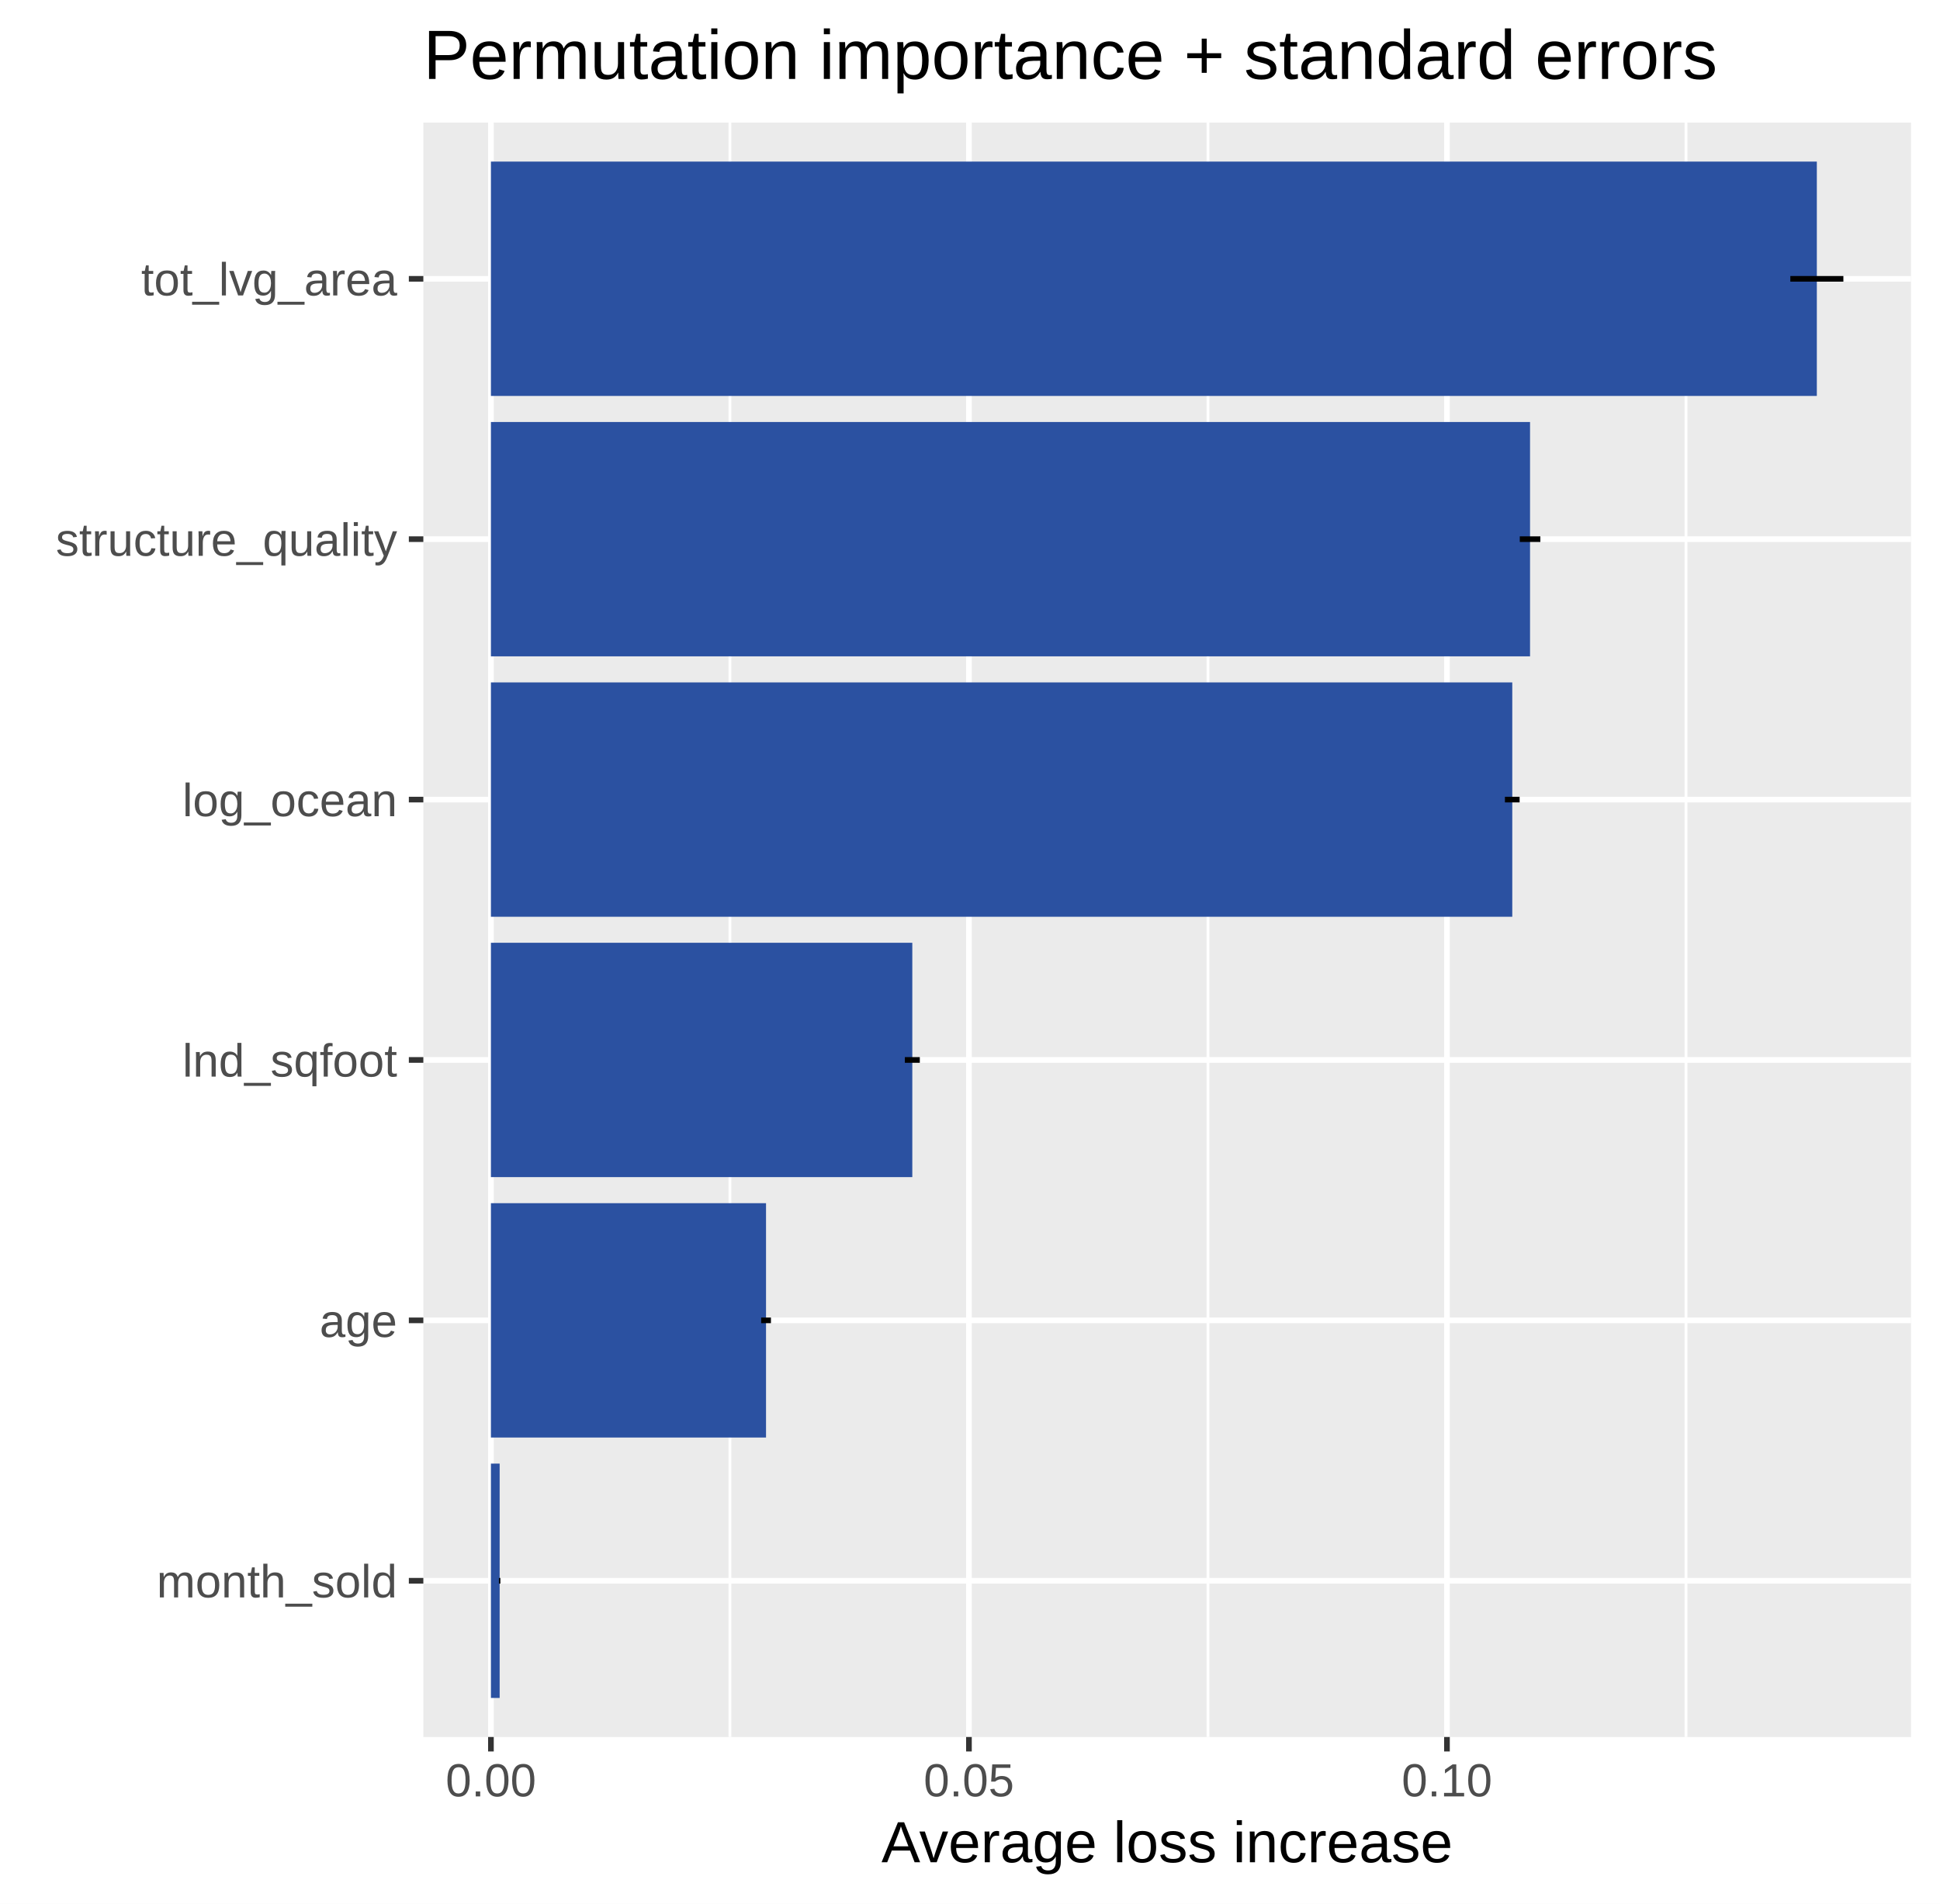
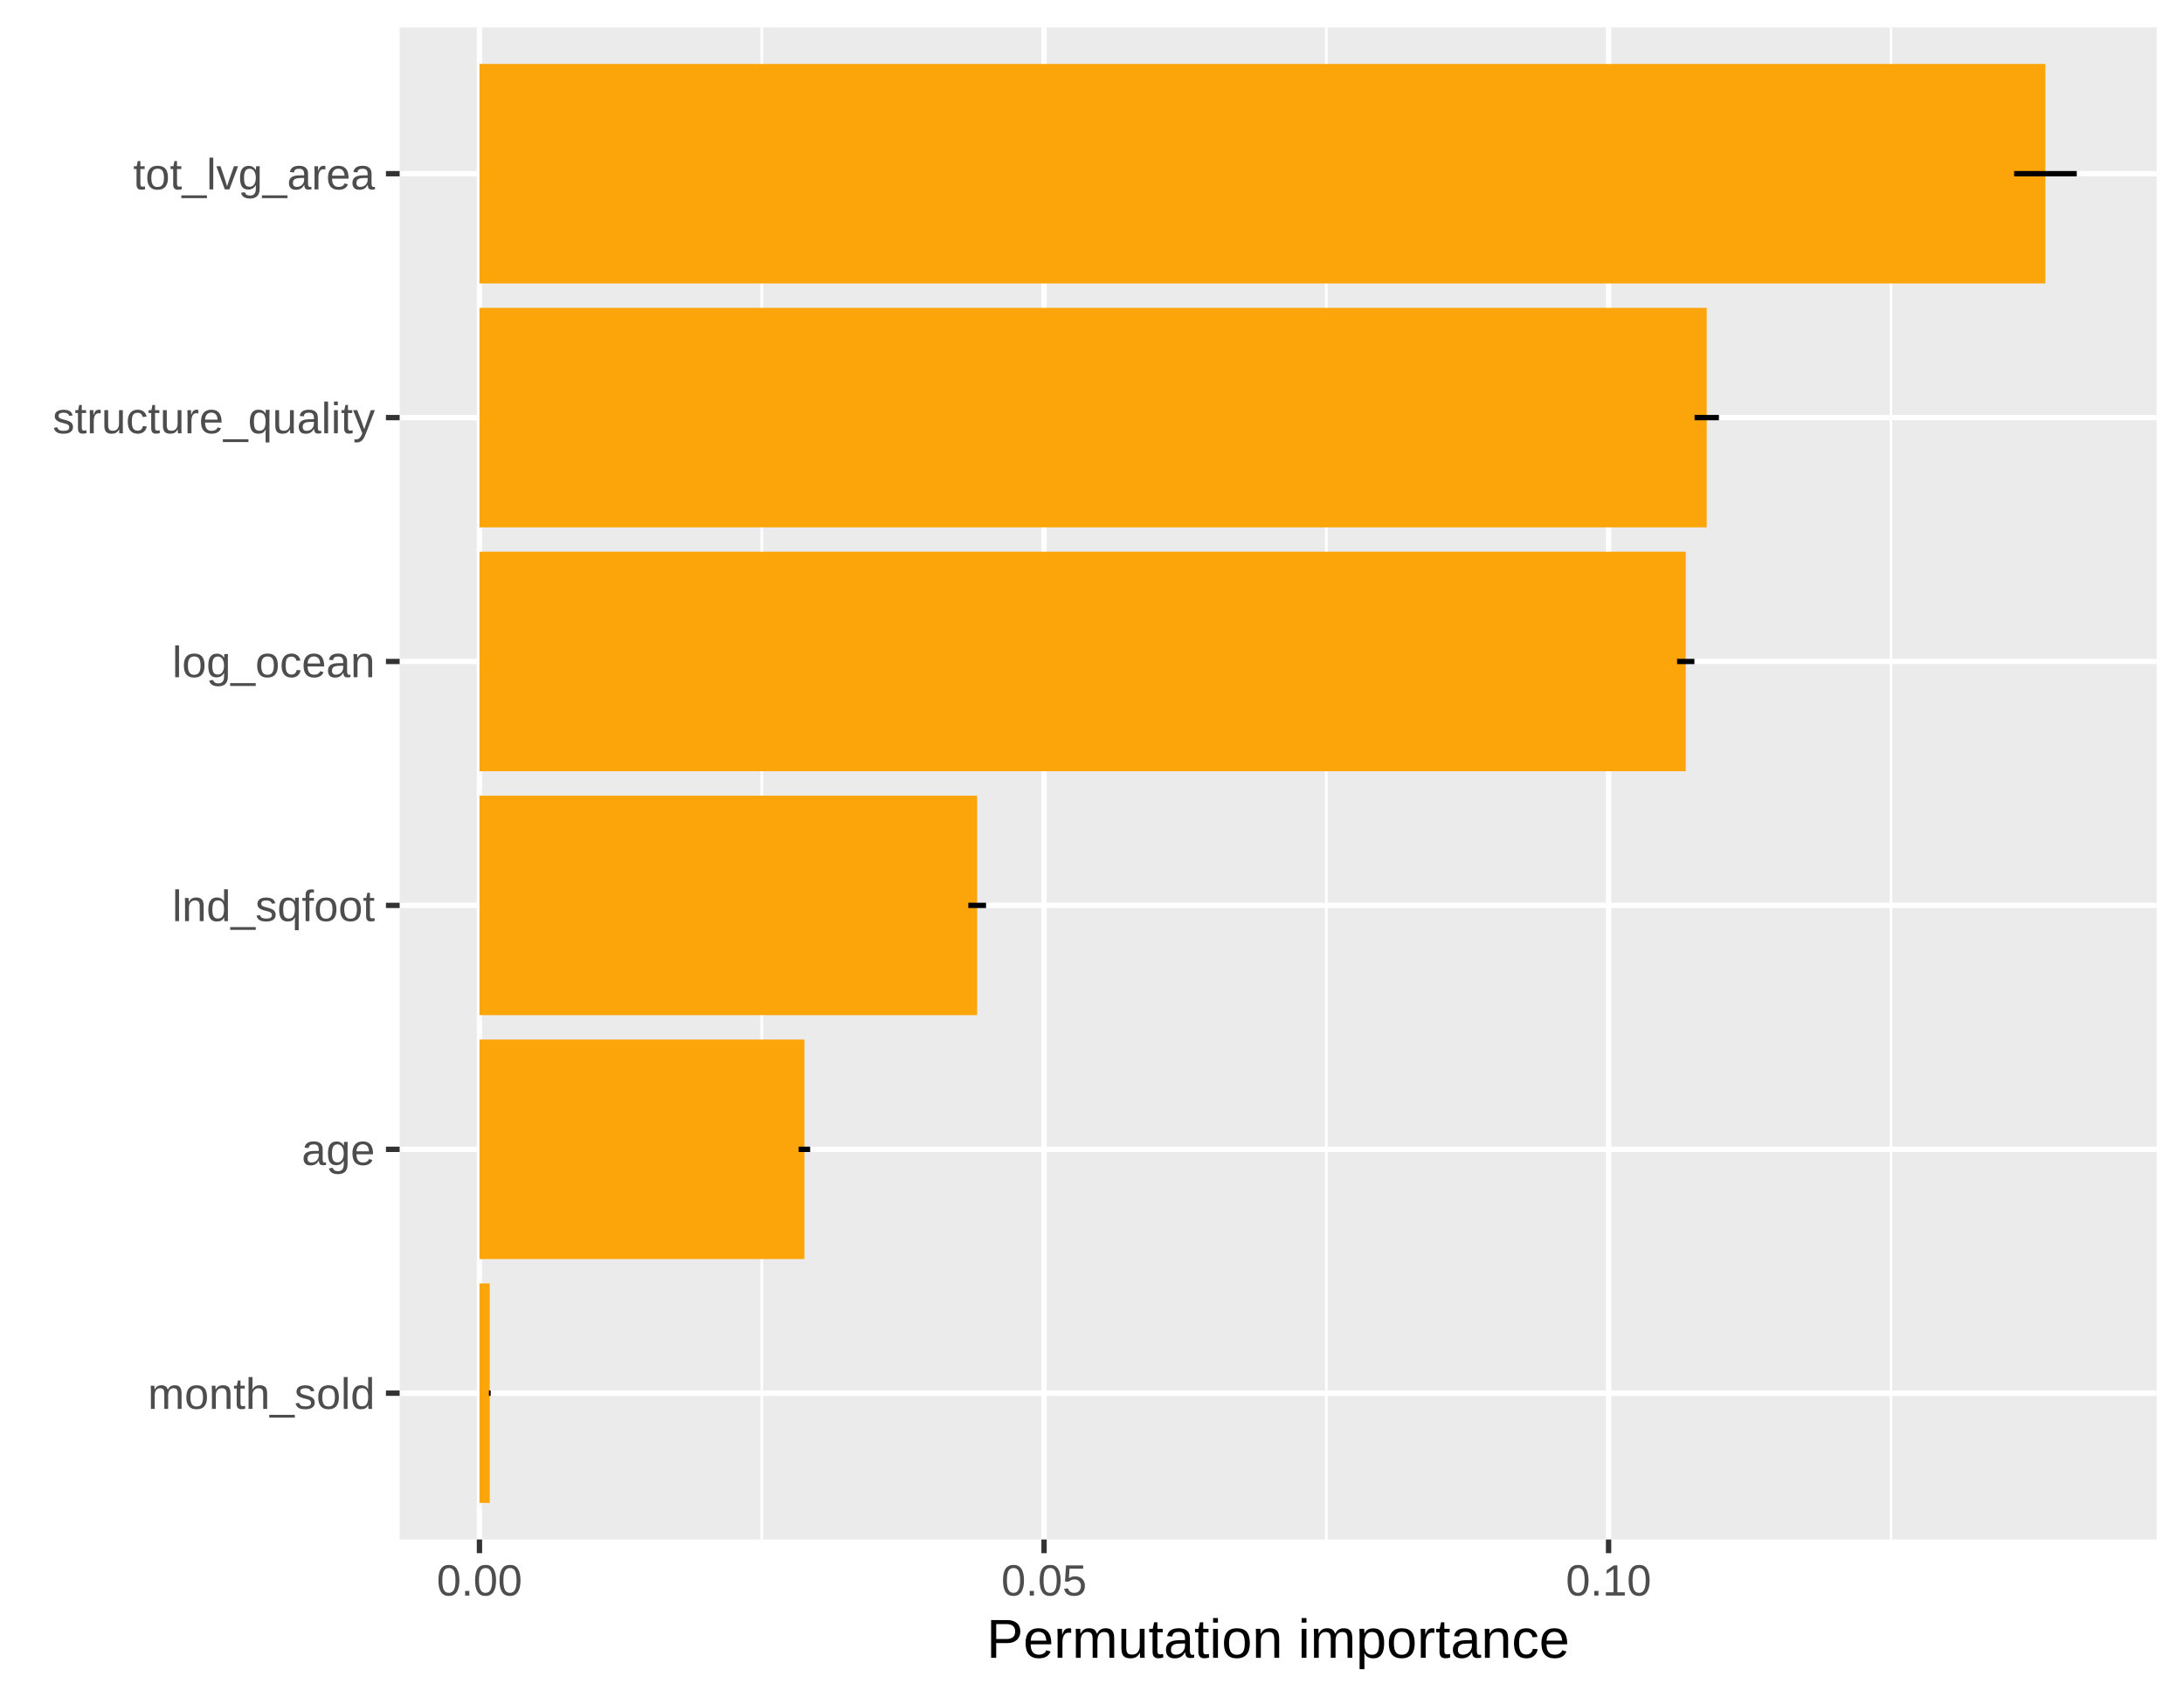
- <svg xmlns="http://www.w3.org/2000/svg" class="svglite" width="366.84pt" height="360.00pt" viewBox="0 0 366.84 360.00">
+ <svg xmlns="http://www.w3.org/2000/svg" class="svglite" width="437.47pt" height="339.95pt" viewBox="0 0 437.47 339.95">
  <defs>
    <style type="text/css">
    .svglite line, .svglite polyline, .svglite polygon, .svglite path, .svglite rect, .svglite circle {
      fill: none;
      stroke: #000000;
      stroke-linecap: round;
      stroke-linejoin: round;
      stroke-miterlimit: 10.00;
    }
    .svglite text {
      white-space: pre;
    }
  </style>
  </defs>
  <rect width="100%" height="100%" style="stroke: none; fill: #FFFFFF;" />
  <defs>
-     <clipPath id="cpMC4wMHwzNjYuODR8MC4wMHwzNjAuMDA=">
-       <rect x="0.00" y="0.00" width="366.84" height="360.00" />
+     <clipPath id="cpMC4wMHw0MzcuNDd8MC4wMHwzMzkuOTU=">
+       <rect x="0.00" y="0.00" width="437.47" height="339.95" />
    </clipPath>
  </defs>
-   <g clip-path="url(#cpMC4wMHwzNjYuODR8MC4wMHwzNjAuMDA=)">
-     <rect x="0.00" y="0.00" width="366.84" height="360.00" style="stroke-width: 1.07; stroke: #FFFFFF; fill: #FFFFFF;" />
+   <g clip-path="url(#cpMC4wMHw0MzcuNDd8MC4wMHwzMzkuOTU=)">
+     <rect x="0.00" y="0.00" width="437.47" height="339.95" style="stroke-width: 1.07; stroke: #FFFFFF; fill: #FFFFFF;" />
  </g>
  <defs>
-     <clipPath id="cpODAuMDV8MzYxLjM2fDIzLjE4fDMyOC41MA==">
-       <rect x="80.05" y="23.18" width="281.31" height="305.33" />
+     <clipPath id="cpODAuMDV8NDMxLjk5fDUuNDh8MzA4LjQ1">
+       <rect x="80.05" y="5.48" width="351.94" height="302.97" />
    </clipPath>
  </defs>
-   <g clip-path="url(#cpODAuMDV8MzYxLjM2fDIzLjE4fDMyOC41MA==)">
-     <rect x="80.05" y="23.18" width="281.31" height="305.33" style="stroke-width: 1.07; stroke: none; fill: #EBEBEB;" />
-     <polyline points="138.03,328.50 138.03,23.18 " style="stroke-width: 0.53; stroke: #FFFFFF; stroke-linecap: butt;" />
-     <polyline points="228.42,328.50 228.42,23.18 " style="stroke-width: 0.53; stroke: #FFFFFF; stroke-linecap: butt;" />
-     <polyline points="318.81,328.50 318.81,23.18 " style="stroke-width: 0.53; stroke: #FFFFFF; stroke-linecap: butt;" />
-     <polyline points="80.05,298.96 361.36,298.96 " style="stroke-width: 1.07; stroke: #FFFFFF; stroke-linecap: butt;" />
-     <polyline points="80.05,249.71 361.36,249.71 " style="stroke-width: 1.07; stroke: #FFFFFF; stroke-linecap: butt;" />
-     <polyline points="80.05,200.46 361.36,200.46 " style="stroke-width: 1.07; stroke: #FFFFFF; stroke-linecap: butt;" />
-     <polyline points="80.05,151.22 361.36,151.22 " style="stroke-width: 1.07; stroke: #FFFFFF; stroke-linecap: butt;" />
-     <polyline points="80.05,101.97 361.36,101.97 " style="stroke-width: 1.07; stroke: #FFFFFF; stroke-linecap: butt;" />
-     <polyline points="80.05,52.73 361.36,52.73 " style="stroke-width: 1.07; stroke: #FFFFFF; stroke-linecap: butt;" />
-     <polyline points="92.83,328.50 92.83,23.18 " style="stroke-width: 1.07; stroke: #FFFFFF; stroke-linecap: butt;" />
-     <polyline points="183.22,328.50 183.22,23.18 " style="stroke-width: 1.07; stroke: #FFFFFF; stroke-linecap: butt;" />
-     <polyline points="273.61,328.50 273.61,23.18 " style="stroke-width: 1.07; stroke: #FFFFFF; stroke-linecap: butt;" />
-     <rect x="92.83" y="30.56" width="250.72" height="44.32" style="stroke-width: 1.07; stroke: none; stroke-linecap: butt; stroke-linejoin: miter; fill: #2B51A1;" />
-     <rect x="92.83" y="79.81" width="196.49" height="44.32" style="stroke-width: 1.07; stroke: none; stroke-linecap: butt; stroke-linejoin: miter; fill: #2B51A1;" />
-     <rect x="92.83" y="129.06" width="193.13" height="44.32" style="stroke-width: 1.07; stroke: none; stroke-linecap: butt; stroke-linejoin: miter; fill: #2B51A1;" />
-     <rect x="92.83" y="178.30" width="79.68" height="44.32" style="stroke-width: 1.07; stroke: none; stroke-linecap: butt; stroke-linejoin: miter; fill: #2B51A1;" />
-     <rect x="92.83" y="227.55" width="52.02" height="44.32" style="stroke-width: 1.07; stroke: none; stroke-linecap: butt; stroke-linejoin: miter; fill: #2B51A1;" />
-     <rect x="92.83" y="276.80" width="1.65" height="44.32" style="stroke-width: 1.07; stroke: none; stroke-linecap: butt; stroke-linejoin: miter; fill: #2B51A1;" />
-     <polyline points="348.57,52.73 348.57,52.73 " style="stroke-width: 1.07; stroke-linecap: butt;" />
-     <polyline points="348.57,52.73 338.54,52.73 " style="stroke-width: 1.07; stroke-linecap: butt;" />
-     <polyline points="338.54,52.73 338.54,52.73 " style="stroke-width: 1.07; stroke-linecap: butt;" />
-     <polyline points="291.27,101.97 291.27,101.97 " style="stroke-width: 1.07; stroke-linecap: butt;" />
-     <polyline points="291.27,101.97 287.38,101.97 " style="stroke-width: 1.07; stroke-linecap: butt;" />
-     <polyline points="287.38,101.97 287.38,101.97 " style="stroke-width: 1.07; stroke-linecap: butt;" />
-     <polyline points="287.35,151.22 287.35,151.22 " style="stroke-width: 1.07; stroke-linecap: butt;" />
-     <polyline points="287.35,151.22 284.57,151.22 " style="stroke-width: 1.07; stroke-linecap: butt;" />
-     <polyline points="284.57,151.22 284.57,151.22 " style="stroke-width: 1.07; stroke-linecap: butt;" />
-     <polyline points="173.93,200.46 173.93,200.46 " style="stroke-width: 1.07; stroke-linecap: butt;" />
-     <polyline points="173.93,200.46 171.10,200.46 " style="stroke-width: 1.07; stroke-linecap: butt;" />
-     <polyline points="171.10,200.46 171.10,200.46 " style="stroke-width: 1.07; stroke-linecap: butt;" />
-     <polyline points="145.78,249.71 145.78,249.71 " style="stroke-width: 1.07; stroke-linecap: butt;" />
-     <polyline points="145.78,249.71 143.93,249.71 " style="stroke-width: 1.07; stroke-linecap: butt;" />
-     <polyline points="143.93,249.71 143.93,249.71 " style="stroke-width: 1.07; stroke-linecap: butt;" />
-     <polyline points="94.62,298.96 94.62,298.96 " style="stroke-width: 1.07; stroke-linecap: butt;" />
-     <polyline points="94.62,298.96 94.34,298.96 " style="stroke-width: 1.07; stroke-linecap: butt;" />
-     <polyline points="94.34,298.96 94.34,298.96 " style="stroke-width: 1.07; stroke-linecap: butt;" />
+   <g clip-path="url(#cpODAuMDV8NDMxLjk5fDUuNDh8MzA4LjQ1)">
+     <rect x="80.05" y="5.48" width="351.94" height="302.97" style="stroke-width: 1.07; stroke: none; fill: #EBEBEB;" />
+     <polyline points="152.59,308.45 152.59,5.48 " style="stroke-width: 0.53; stroke: #FFFFFF; stroke-linecap: butt;" />
+     <polyline points="265.67,308.45 265.67,5.48 " style="stroke-width: 0.53; stroke: #FFFFFF; stroke-linecap: butt;" />
+     <polyline points="378.76,308.45 378.76,5.48 " style="stroke-width: 0.53; stroke: #FFFFFF; stroke-linecap: butt;" />
+     <polyline points="80.05,279.13 431.99,279.13 " style="stroke-width: 1.07; stroke: #FFFFFF; stroke-linecap: butt;" />
+     <polyline points="80.05,230.27 431.99,230.27 " style="stroke-width: 1.07; stroke: #FFFFFF; stroke-linecap: butt;" />
+     <polyline points="80.05,181.40 431.99,181.40 " style="stroke-width: 1.07; stroke: #FFFFFF; stroke-linecap: butt;" />
+     <polyline points="80.05,132.53 431.99,132.53 " style="stroke-width: 1.07; stroke: #FFFFFF; stroke-linecap: butt;" />
+     <polyline points="80.05,83.67 431.99,83.67 " style="stroke-width: 1.07; stroke: #FFFFFF; stroke-linecap: butt;" />
+     <polyline points="80.05,34.80 431.99,34.80 " style="stroke-width: 1.07; stroke: #FFFFFF; stroke-linecap: butt;" />
+     <polyline points="96.04,308.45 96.04,5.48 " style="stroke-width: 1.07; stroke: #FFFFFF; stroke-linecap: butt;" />
+     <polyline points="209.13,308.45 209.13,5.48 " style="stroke-width: 1.07; stroke: #FFFFFF; stroke-linecap: butt;" />
+     <polyline points="322.21,308.45 322.21,5.48 " style="stroke-width: 1.07; stroke: #FFFFFF; stroke-linecap: butt;" />
+     <rect x="96.04" y="12.81" width="313.67" height="43.98" style="stroke-width: 1.07; stroke: none; stroke-linecap: butt; stroke-linejoin: miter; fill: #FCA50A;" />
+     <rect x="96.04" y="61.68" width="245.83" height="43.98" style="stroke-width: 1.07; stroke: none; stroke-linecap: butt; stroke-linejoin: miter; fill: #FCA50A;" />
+     <rect x="96.04" y="110.54" width="241.62" height="43.98" style="stroke-width: 1.07; stroke: none; stroke-linecap: butt; stroke-linejoin: miter; fill: #FCA50A;" />
+     <rect x="96.04" y="159.41" width="99.69" height="43.98" style="stroke-width: 1.07; stroke: none; stroke-linecap: butt; stroke-linejoin: miter; fill: #FCA50A;" />
+     <rect x="96.04" y="208.28" width="65.09" height="43.98" style="stroke-width: 1.07; stroke: none; stroke-linecap: butt; stroke-linejoin: miter; fill: #FCA50A;" />
+     <rect x="96.04" y="257.14" width="2.06" height="43.98" style="stroke-width: 1.07; stroke: none; stroke-linecap: butt; stroke-linejoin: miter; fill: #FCA50A;" />
+     <polyline points="415.99,34.80 415.99,34.80 " style="stroke-width: 1.07; stroke-linecap: butt;" />
+     <polyline points="415.99,34.80 403.44,34.80 " style="stroke-width: 1.07; stroke-linecap: butt;" />
+     <polyline points="403.44,34.80 403.44,34.80 " style="stroke-width: 1.07; stroke-linecap: butt;" />
+     <polyline points="344.31,83.67 344.31,83.67 " style="stroke-width: 1.07; stroke-linecap: butt;" />
+     <polyline points="344.31,83.67 339.44,83.67 " style="stroke-width: 1.07; stroke-linecap: butt;" />
+     <polyline points="339.44,83.67 339.44,83.67 " style="stroke-width: 1.07; stroke-linecap: butt;" />
+     <polyline points="339.40,132.53 339.40,132.53 " style="stroke-width: 1.07; stroke-linecap: butt;" />
+     <polyline points="339.40,132.53 335.93,132.53 " style="stroke-width: 1.07; stroke-linecap: butt;" />
+     <polyline points="335.93,132.53 335.93,132.53 " style="stroke-width: 1.07; stroke-linecap: butt;" />
+     <polyline points="197.51,181.40 197.51,181.40 " style="stroke-width: 1.07; stroke-linecap: butt;" />
+     <polyline points="197.51,181.40 193.96,181.40 " style="stroke-width: 1.07; stroke-linecap: butt;" />
+     <polyline points="193.96,181.40 193.96,181.40 " style="stroke-width: 1.07; stroke-linecap: butt;" />
+     <polyline points="162.28,230.27 162.28,230.27 " style="stroke-width: 1.07; stroke-linecap: butt;" />
+     <polyline points="162.28,230.27 159.98,230.27 " style="stroke-width: 1.07; stroke-linecap: butt;" />
+     <polyline points="159.98,230.27 159.98,230.27 " style="stroke-width: 1.07; stroke-linecap: butt;" />
+     <polyline points="98.29,279.13 98.29,279.13 " style="stroke-width: 1.07; stroke-linecap: butt;" />
+     <polyline points="98.29,279.13 97.93,279.13 " style="stroke-width: 1.07; stroke-linecap: butt;" />
+     <polyline points="97.93,279.13 97.93,279.13 " style="stroke-width: 1.07; stroke-linecap: butt;" />
  </g>
-   <g clip-path="url(#cpMC4wMHwzNjYuODR8MC4wMHwzNjAuMDA=)">
-     <text x="75.11" y="302.11" text-anchor="end" style="font-size: 8.80px;fill: #4D4D4D; font-family: &quot;Arial&quot;;" textLength="45.50px" lengthAdjust="spacingAndGlyphs">month_sold</text>
-     <text x="75.11" y="252.86" text-anchor="end" style="font-size: 8.80px;fill: #4D4D4D; font-family: &quot;Arial&quot;;" textLength="14.69px" lengthAdjust="spacingAndGlyphs">age</text>
-     <text x="75.11" y="203.61" text-anchor="end" style="font-size: 8.80px;fill: #4D4D4D; font-family: &quot;Arial&quot;;" textLength="40.62px" lengthAdjust="spacingAndGlyphs">lnd_sqfoot</text>
-     <text x="75.11" y="154.37" text-anchor="end" style="font-size: 8.80px;fill: #4D4D4D; font-family: &quot;Arial&quot;;" textLength="40.62px" lengthAdjust="spacingAndGlyphs">log_ocean</text>
-     <text x="75.11" y="105.12" text-anchor="end" style="font-size: 8.80px;fill: #4D4D4D; font-family: &quot;Arial&quot;;" textLength="64.58px" lengthAdjust="spacingAndGlyphs">structure_quality</text>
-     <text x="75.11" y="55.88" text-anchor="end" style="font-size: 8.80px;fill: #4D4D4D; font-family: &quot;Arial&quot;;" textLength="48.45px" lengthAdjust="spacingAndGlyphs">tot_lvg_area</text>
-     <polyline points="77.31,298.96 80.05,298.96 " style="stroke-width: 1.07; stroke: #333333; stroke-linecap: butt;" />
-     <polyline points="77.31,249.71 80.05,249.71 " style="stroke-width: 1.07; stroke: #333333; stroke-linecap: butt;" />
-     <polyline points="77.31,200.46 80.05,200.46 " style="stroke-width: 1.07; stroke: #333333; stroke-linecap: butt;" />
-     <polyline points="77.31,151.22 80.05,151.22 " style="stroke-width: 1.07; stroke: #333333; stroke-linecap: butt;" />
-     <polyline points="77.31,101.97 80.05,101.97 " style="stroke-width: 1.07; stroke: #333333; stroke-linecap: butt;" />
-     <polyline points="77.31,52.73 80.05,52.73 " style="stroke-width: 1.07; stroke: #333333; stroke-linecap: butt;" />
-     <polyline points="92.83,331.24 92.83,328.50 " style="stroke-width: 1.07; stroke: #333333; stroke-linecap: butt;" />
-     <polyline points="183.22,331.24 183.22,328.50 " style="stroke-width: 1.07; stroke: #333333; stroke-linecap: butt;" />
-     <polyline points="273.61,331.24 273.61,328.50 " style="stroke-width: 1.07; stroke: #333333; stroke-linecap: butt;" />
-     <text x="92.83" y="339.74" text-anchor="middle" style="font-size: 8.80px;fill: #4D4D4D; font-family: &quot;Arial&quot;;" textLength="17.14px" lengthAdjust="spacingAndGlyphs">0.00</text>
-     <text x="183.22" y="339.74" text-anchor="middle" style="font-size: 8.80px;fill: #4D4D4D; font-family: &quot;Arial&quot;;" textLength="17.14px" lengthAdjust="spacingAndGlyphs">0.05</text>
-     <text x="273.61" y="339.74" text-anchor="middle" style="font-size: 8.80px;fill: #4D4D4D; font-family: &quot;Arial&quot;;" textLength="17.14px" lengthAdjust="spacingAndGlyphs">0.10</text>
-     <text x="220.70" y="352.20" text-anchor="middle" style="font-size: 11.00px; font-family: &quot;Arial&quot;;" textLength="108.05px" lengthAdjust="spacingAndGlyphs">Average loss increase</text>
-     <text x="80.05" y="14.93" style="font-size: 13.20px; font-family: &quot;Arial&quot;;" textLength="244.52px" lengthAdjust="spacingAndGlyphs">Permutation importance + standard errors</text>
+   <g clip-path="url(#cpMC4wMHw0MzcuNDd8MC4wMHwzMzkuOTU=)">
+     <text x="75.11" y="282.28" text-anchor="end" style="font-size: 8.80px;fill: #4D4D4D; font-family: &quot;Arial&quot;;" textLength="45.50px" lengthAdjust="spacingAndGlyphs">month_sold</text>
+     <text x="75.11" y="233.42" text-anchor="end" style="font-size: 8.80px;fill: #4D4D4D; font-family: &quot;Arial&quot;;" textLength="14.69px" lengthAdjust="spacingAndGlyphs">age</text>
+     <text x="75.11" y="184.55" text-anchor="end" style="font-size: 8.80px;fill: #4D4D4D; font-family: &quot;Arial&quot;;" textLength="40.62px" lengthAdjust="spacingAndGlyphs">lnd_sqfoot</text>
+     <text x="75.11" y="135.68" text-anchor="end" style="font-size: 8.80px;fill: #4D4D4D; font-family: &quot;Arial&quot;;" textLength="40.62px" lengthAdjust="spacingAndGlyphs">log_ocean</text>
+     <text x="75.11" y="86.82" text-anchor="end" style="font-size: 8.80px;fill: #4D4D4D; font-family: &quot;Arial&quot;;" textLength="64.58px" lengthAdjust="spacingAndGlyphs">structure_quality</text>
+     <text x="75.11" y="37.95" text-anchor="end" style="font-size: 8.80px;fill: #4D4D4D; font-family: &quot;Arial&quot;;" textLength="48.45px" lengthAdjust="spacingAndGlyphs">tot_lvg_area</text>
+     <polyline points="77.31,279.13 80.05,279.13 " style="stroke-width: 1.07; stroke: #333333; stroke-linecap: butt;" />
+     <polyline points="77.31,230.27 80.05,230.27 " style="stroke-width: 1.07; stroke: #333333; stroke-linecap: butt;" />
+     <polyline points="77.31,181.40 80.05,181.40 " style="stroke-width: 1.07; stroke: #333333; stroke-linecap: butt;" />
+     <polyline points="77.31,132.53 80.05,132.53 " style="stroke-width: 1.07; stroke: #333333; stroke-linecap: butt;" />
+     <polyline points="77.31,83.67 80.05,83.67 " style="stroke-width: 1.07; stroke: #333333; stroke-linecap: butt;" />
+     <polyline points="77.31,34.80 80.05,34.80 " style="stroke-width: 1.07; stroke: #333333; stroke-linecap: butt;" />
+     <polyline points="96.04,311.19 96.04,308.45 " style="stroke-width: 1.07; stroke: #333333; stroke-linecap: butt;" />
+     <polyline points="209.13,311.19 209.13,308.45 " style="stroke-width: 1.07; stroke: #333333; stroke-linecap: butt;" />
+     <polyline points="322.21,311.19 322.21,308.45 " style="stroke-width: 1.07; stroke: #333333; stroke-linecap: butt;" />
+     <text x="96.04" y="319.68" text-anchor="middle" style="font-size: 8.80px;fill: #4D4D4D; font-family: &quot;Arial&quot;;" textLength="17.14px" lengthAdjust="spacingAndGlyphs">0.00</text>
+     <text x="209.13" y="319.68" text-anchor="middle" style="font-size: 8.80px;fill: #4D4D4D; font-family: &quot;Arial&quot;;" textLength="17.14px" lengthAdjust="spacingAndGlyphs">0.05</text>
+     <text x="322.21" y="319.68" text-anchor="middle" style="font-size: 8.80px;fill: #4D4D4D; font-family: &quot;Arial&quot;;" textLength="17.14px" lengthAdjust="spacingAndGlyphs">0.10</text>
+     <text x="256.02" y="332.15" text-anchor="middle" style="font-size: 11.00px; font-family: &quot;Arial&quot;;" textLength="116.82px" lengthAdjust="spacingAndGlyphs">Permutation importance</text>
  </g>
</svg>
